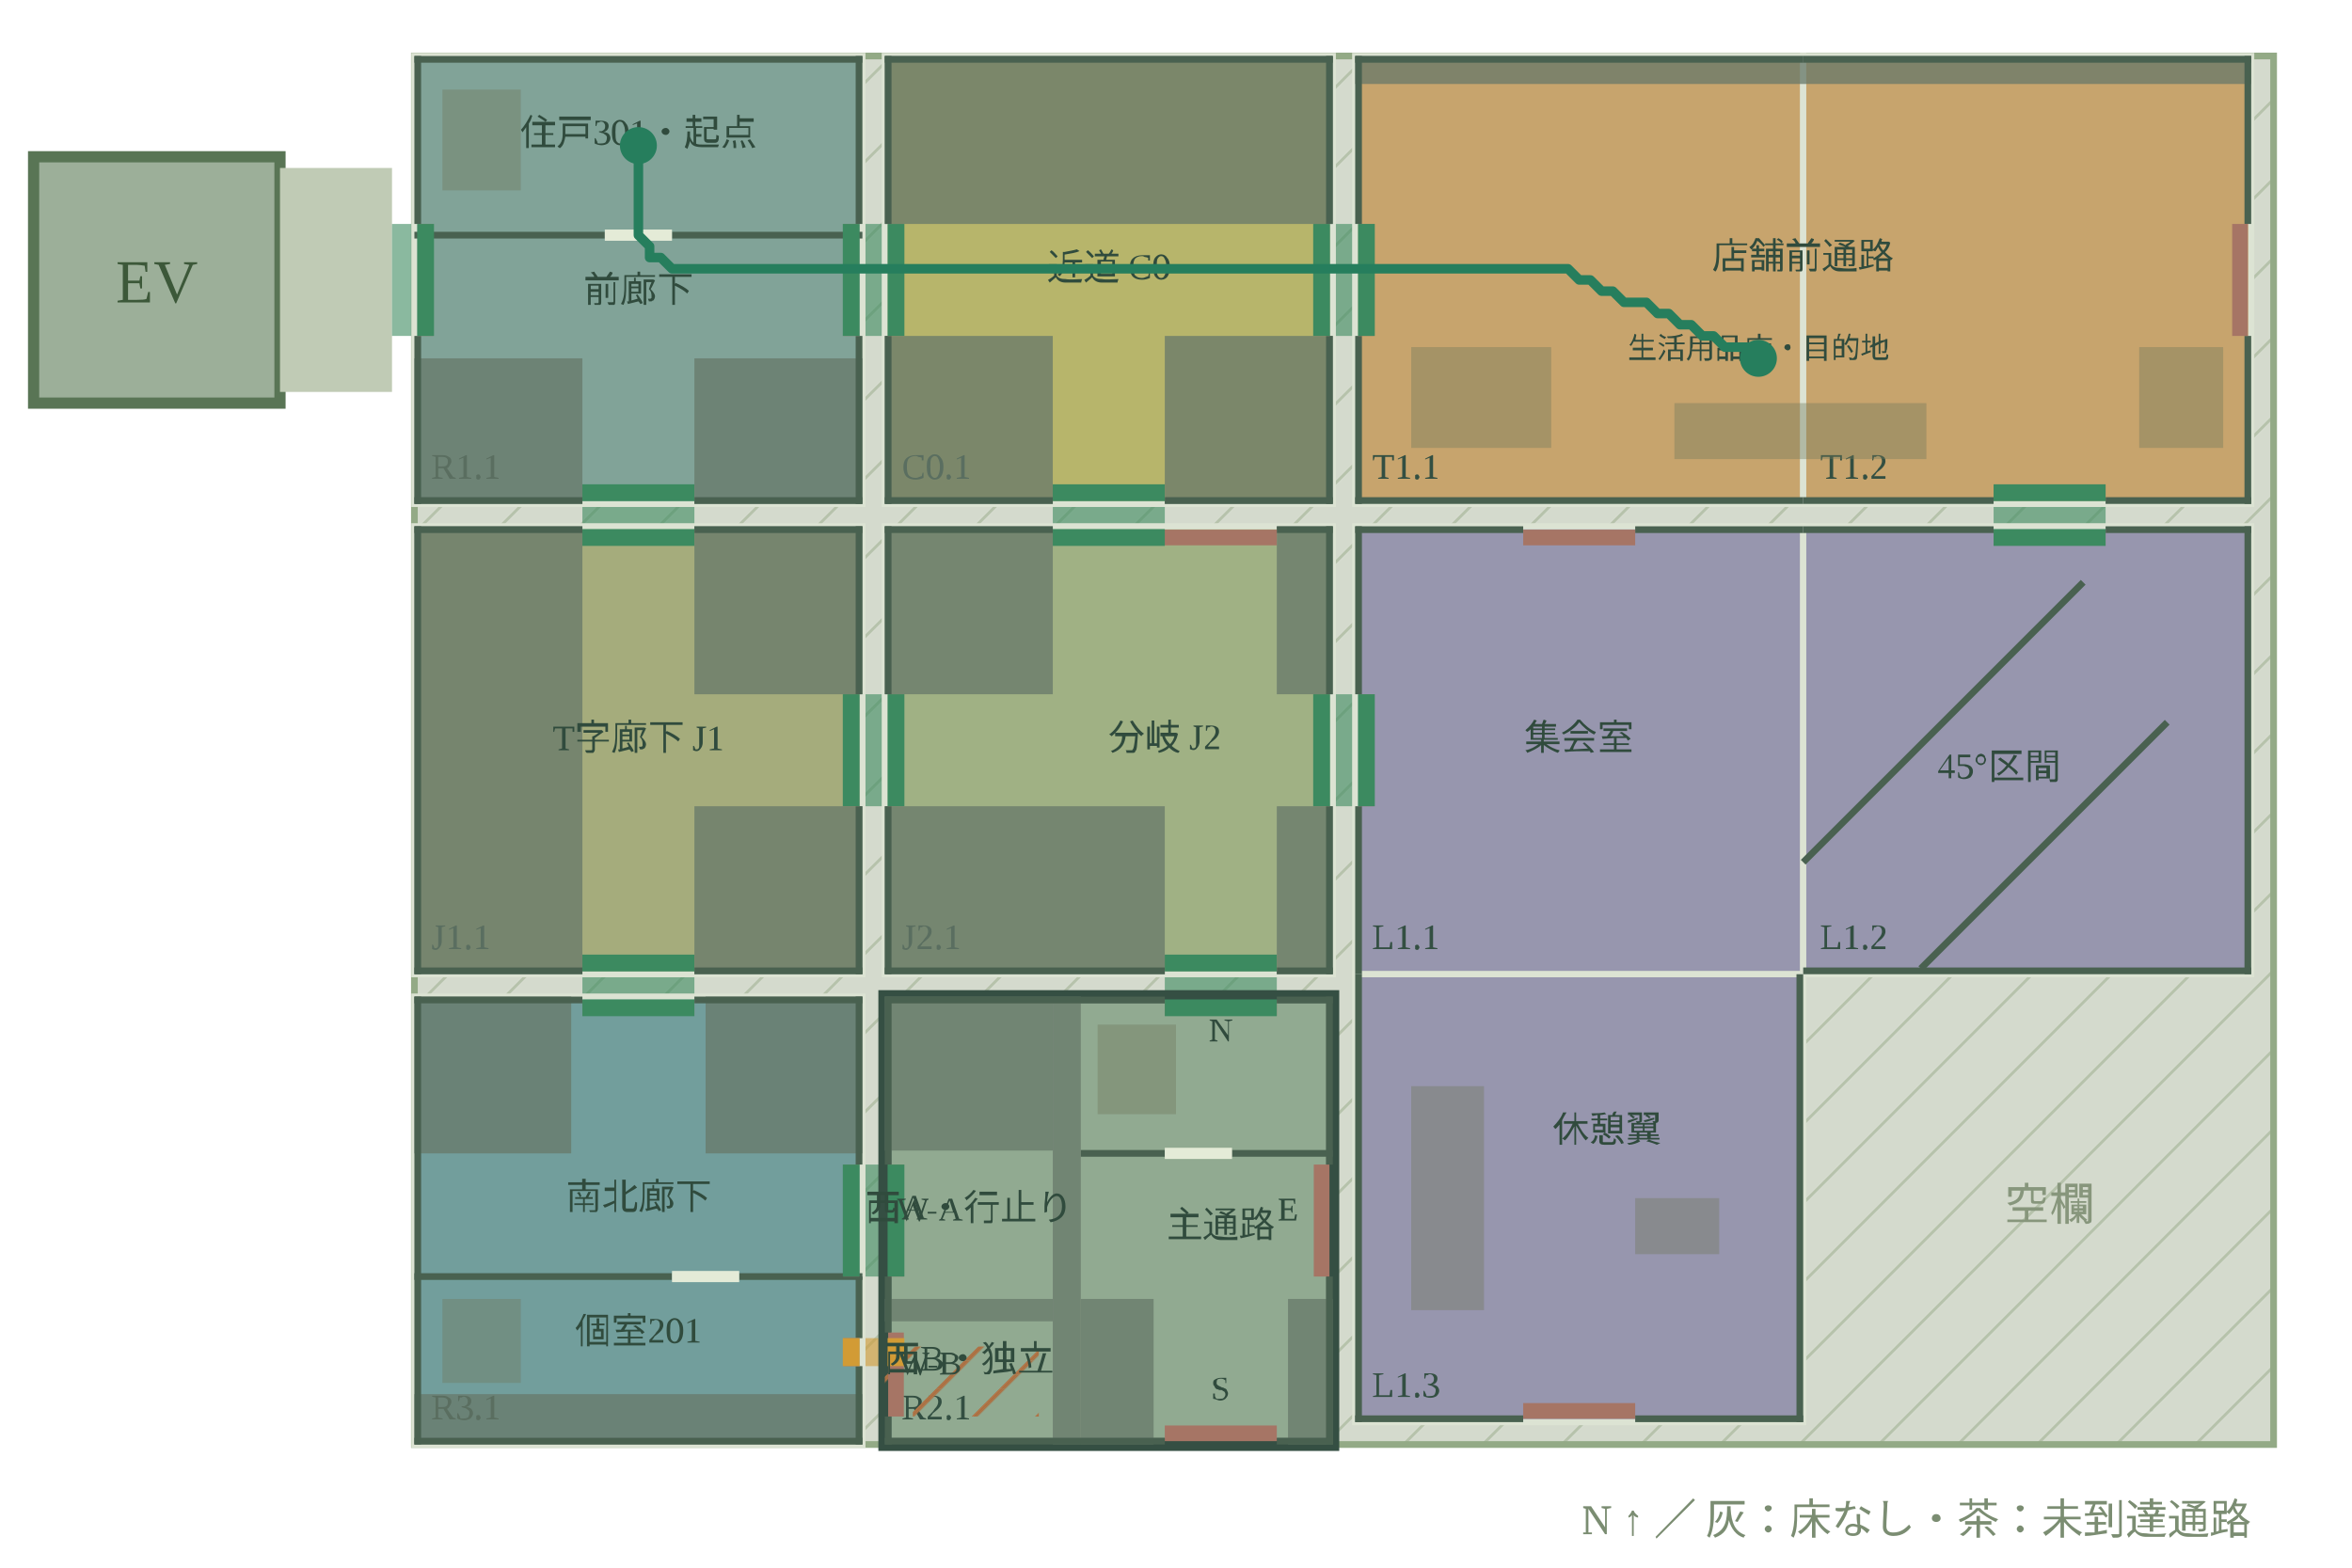
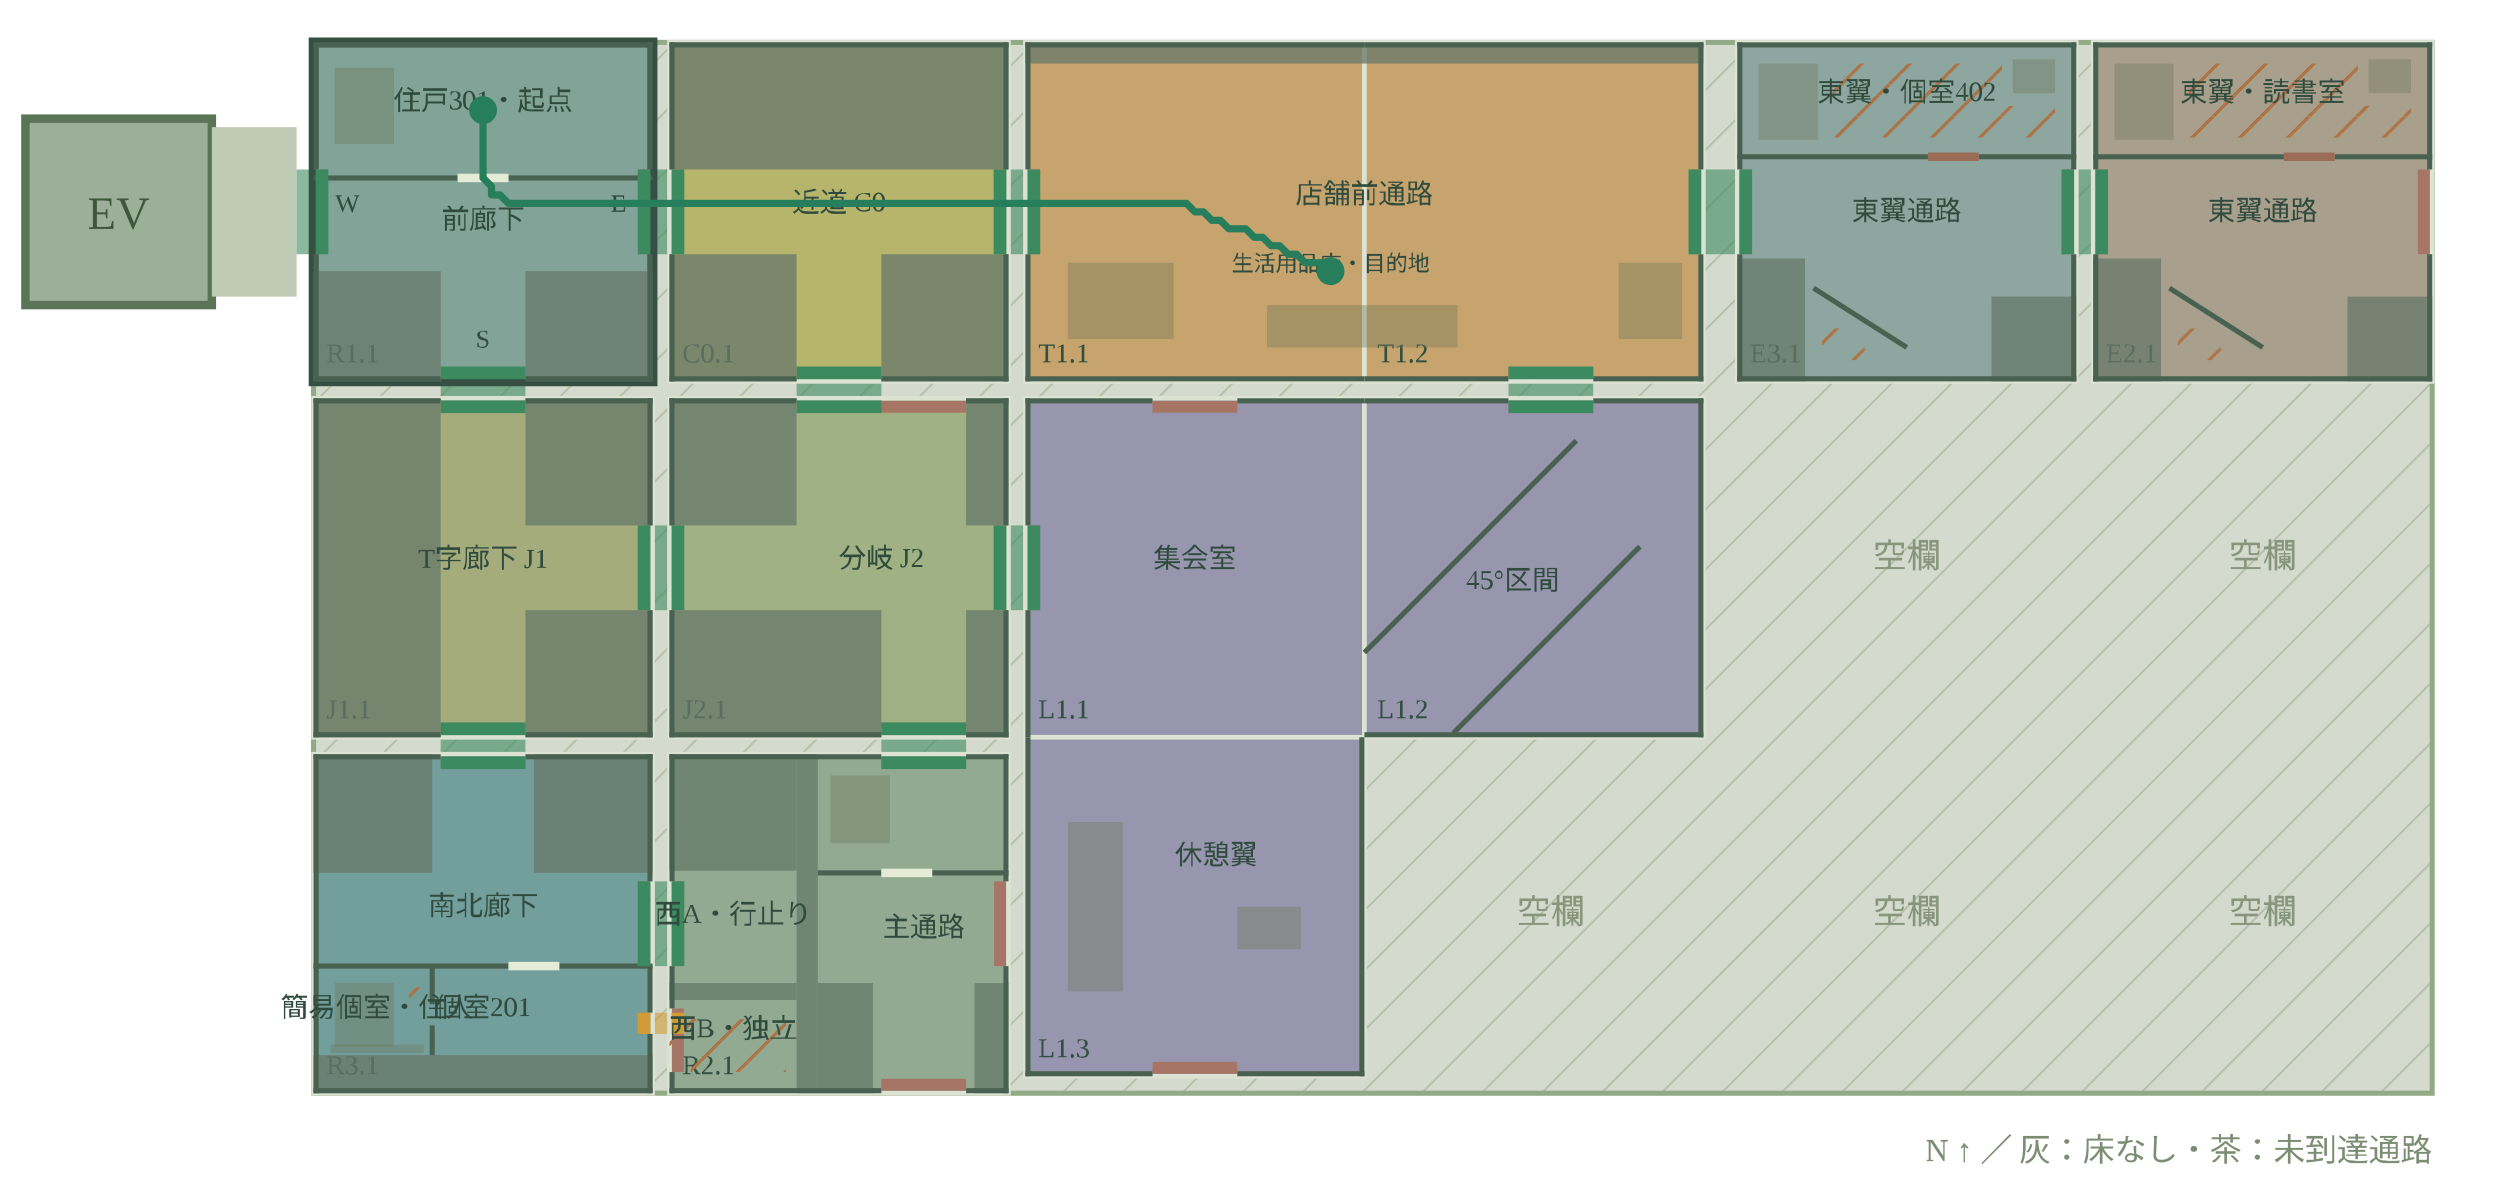
- <svg xmlns="http://www.w3.org/2000/svg" viewBox="-7.4 -1 42 28" role="img" aria-label="第三層 B 4方向・内部通路平面図">
+ <svg xmlns="http://www.w3.org/2000/svg" viewBox="-7.4 -1 59 28" role="img" aria-label="第三層 B 4方向・内部通路平面図">
  <defs>
    <pattern id="well1" width="1" height="1" patternUnits="userSpaceOnUse" patternTransform="rotate(45)">
      <rect width="1" height="1" fill="#d4dacd" />
      <line x1="0" y1="0" x2="0" y2="1" stroke="#b7c3ac" stroke-width=".1" />
    </pattern>
    <pattern id="iso1" width=".8" height=".8" patternUnits="userSpaceOnUse" patternTransform="rotate(45)">
      <line x1="0" y1="0" x2="0" y2=".8" stroke="#aa7043" stroke-width=".15" />
    </pattern>
  </defs>
-   <rect x="0" y="0" width="33.2" height="24.8" fill="url(#well1)" stroke="#93aa86" stroke-width=".12" />
+   <rect x="0" y="0" width="50" height="24.8" fill="url(#well1)" stroke="#93aa86" stroke-width=".12" />
  <rect x="-6.8" y="1.8" width="4.4" height="4.4" fill="#9caf99" stroke="#597555" stroke-width=".2" />
  <text x="-4.6" y="4.4" text-anchor="middle" font-size="1.1" fill="#3c5839">EV</text>
  <rect x="-2.4" y="2" width="2" height="4" fill="#c0cbb5" />
  <rect x="8" y="3" width="0.4" height="2" fill="#3c8a60" fill-opacity=".6" />
  <rect x="3" y="8" width="2" height="0.4" fill="#3c8a60" fill-opacity=".6" />
  <rect x="8" y="19.8" width="0.4" height="2" fill="#3c8a60" fill-opacity=".6" />
  <rect x="8" y="22.9" width="0.4" height="0.5" fill="#d29b35" fill-opacity=".6" />
+   <rect x="32.8" y="3" width="0.8" height="2" fill="#3c8a60" fill-opacity=".6" />
  <rect x="28.2" y="8" width="2" height="0.4" fill="#3c8a60" fill-opacity=".6" />
  <rect x="8" y="11.4" width="0.4" height="2" fill="#3c8a60" fill-opacity=".6" />
  <rect x="3" y="16.4" width="2" height="0.4" fill="#3c8a60" fill-opacity=".6" />
  <rect x="16.4" y="11.4" width="0.4" height="2" fill="#3c8a60" fill-opacity=".6" />
  <rect x="13.4" y="16.4" width="2" height="0.4" fill="#3c8a60" fill-opacity=".6" />
  <rect x="16.4" y="3" width="0.4" height="2" fill="#3c8a60" fill-opacity=".6" />
  <rect x="11.4" y="8" width="2" height="0.4" fill="#3c8a60" fill-opacity=".6" />
+   <rect x="41.6" y="3" width="0.4" height="2" fill="#3c8a60" fill-opacity=".6" />
  <rect x="-0.4" y="3" width="0.4" height="2" fill="#3c8a60" fill-opacity=".6" />
  <g data-id="R1" transform="translate(0 0)">
-     <rect x="0" y="0" width="8" height="8" fill="#81a398" stroke="#dce3d3" stroke-width="0.11" />
+     <rect x="0" y="0" width="8" height="8" fill="#81a398" stroke="#354f43" stroke-width="0.23" />
    <text x="0.3" y="7.55" font-size=".65" fill="#334f42">R1.1</text>
    <rect x="0" y="5.4" width="3" height="2.6" fill="#67786a" opacity=".75" />
    <rect x="5" y="5.4" width="3" height="2.6" fill="#67786a" opacity=".75" />
    <rect x="0.5" y="0.6" width="1.4" height="1.8" fill="#6f755a" opacity=".38" />
    <line x1="0" y1="0.06" x2="8" y2="0.06" stroke="#496150" stroke-width="0.12" />
    <line x1="0" y1="7.94" x2="3" y2="7.94" stroke="#496150" stroke-width="0.12" />
    <line x1="5" y1="7.94" x2="8" y2="7.94" stroke="#496150" stroke-width="0.12" />
    <line x1="0.06" y1="0" x2="0.06" y2="3" stroke="#496150" stroke-width="0.12" />
    <line x1="0.06" y1="5" x2="0.06" y2="8" stroke="#496150" stroke-width="0.12" />
    <line x1="7.94" y1="0" x2="7.94" y2="3" stroke="#496150" stroke-width="0.12" />
    <line x1="7.94" y1="5" x2="7.94" y2="8" stroke="#496150" stroke-width="0.12" />
    <line x1="0" y1="3.2" x2="3.4" y2="3.2" stroke="#496150" stroke-width="0.12" />
    <line x1="4.6" y1="3.2" x2="8" y2="3.2" stroke="#496150" stroke-width="0.12" />
    <line x1="3.4" y1="3.2" x2="4.6" y2="3.2" stroke="#e4ebd7" stroke-width="0.2" />
    <line x1="0.2" y1="3" x2="0.2" y2="5" stroke="#a67565" stroke-width="0.28" />
    <line x1="0.2" y1="3" x2="0.2" y2="5" stroke="#3c8a60" stroke-width="0.3" />
-     <line x1="7.8" y1="3" x2="7.8" y2="5" stroke="#a67565" stroke-width="0.28" />
-     <line x1="7.8" y1="3" x2="7.8" y2="5" stroke="#3c8a60" stroke-width="0.3" />
+     <text x="0.8" y="4" text-anchor="middle" font-size=".6" fill="#304b3d">W</text>
+     <line x1="7.8" y1="3" x2="7.8" y2="5" stroke="#a67565" stroke-width="0.28" />
+     <line x1="7.8" y1="3" x2="7.8" y2="5" stroke="#3c8a60" stroke-width="0.3" />
+     <text x="7.2" y="4" text-anchor="middle" font-size=".6" fill="#304b3d">E</text>
    <line x1="3" y1="7.8" x2="5" y2="7.8" stroke="#a67565" stroke-width="0.28" />
    <line x1="3" y1="7.8" x2="5" y2="7.8" stroke="#3c8a60" stroke-width="0.3" />
+     <text x="4" y="7.2" text-anchor="middle" font-size=".6" fill="#304b3d">S</text>
    <text x="4" y="1.6" text-anchor="middle" font-size="0.65" fill="#304b3d">住戸301・起点</text>
    <text x="4" y="4.4" text-anchor="middle" font-size="0.65" fill="#304b3d">前廊下</text>
  </g>
  <g data-id="R2" transform="translate(8.4 16.8)">
-     <rect x="0" y="0" width="8" height="8" fill="#91aa91" stroke="#354f43" stroke-width="0.23" />
+     <rect x="0" y="0" width="8" height="8" fill="#91aa91" stroke="#dce3d3" stroke-width="0.11" />
    <text x="0.3" y="7.55" font-size=".65" fill="#334f42">R2.1</text>
    <rect x="3" y="0" width="0.5" height="8" fill="#67786a" opacity=".75" />
    <rect x="0" y="0" width="3" height="2.75" fill="#67786a" opacity=".75" />
    <rect x="0" y="5.4" width="3" height="0.4" fill="#67786a" opacity=".75" />
    <rect x="3.5" y="5.4" width="1.3" height="2.6" fill="#67786a" opacity=".75" />
    <rect x="7.2" y="5.4" width="0.8" height="2.6" fill="#67786a" opacity=".75" />
    <rect x="3.8" y="0.5" width="1.4" height="1.6" fill="#6f755a" opacity=".38" />
    <line x1="0" y1="0.06" x2="5" y2="0.06" stroke="#496150" stroke-width="0.12" />
    <line x1="7" y1="0.06" x2="8" y2="0.06" stroke="#496150" stroke-width="0.12" />
    <line x1="0" y1="7.94" x2="5" y2="7.94" stroke="#496150" stroke-width="0.12" />
    <line x1="7" y1="7.94" x2="8" y2="7.94" stroke="#496150" stroke-width="0.12" />
    <line x1="0.06" y1="0" x2="0.06" y2="3" stroke="#496150" stroke-width="0.12" />
    <line x1="0.06" y1="5" x2="0.06" y2="6" stroke="#496150" stroke-width="0.12" />
    <line x1="0.06" y1="7.5" x2="0.06" y2="8" stroke="#496150" stroke-width="0.12" />
    <line x1="7.94" y1="0" x2="7.94" y2="3" stroke="#496150" stroke-width="0.12" />
    <line x1="7.94" y1="5" x2="7.94" y2="8" stroke="#496150" stroke-width="0.12" />
    <line x1="3.5" y1="2.8" x2="5" y2="2.8" stroke="#496150" stroke-width="0.12" />
    <line x1="6.2" y1="2.8" x2="8" y2="2.8" stroke="#496150" stroke-width="0.12" />
    <line x1="5" y1="2.8" x2="6.2" y2="2.8" stroke="#e4ebd7" stroke-width="0.2" />
    <rect x="0.25" y="6.25" width="2.5" height="0.25" fill="url(#iso1)" />
    <rect x="0" y="6.5" width="2.75" height="0.25" fill="url(#iso1)" />
    <rect x="0" y="6.75" width="2.75" height="0.25" fill="url(#iso1)" />
    <rect x="0.25" y="7" width="2.5" height="0.25" fill="url(#iso1)" />
    <rect x="0.5" y="7.25" width="2.25" height="0.25" fill="url(#iso1)" />
    <line x1="0.2" y1="3" x2="0.2" y2="5" stroke="#a67565" stroke-width="0.28" />
    <line x1="0.2" y1="3" x2="0.2" y2="5" stroke="#3c8a60" stroke-width="0.3" />
-     <text x="0.8" y="4" text-anchor="middle" font-size=".6" fill="#304b3d">W-A</text>
    <line x1="0.2" y1="6" x2="0.2" y2="7.5" stroke="#a67565" stroke-width="0.28" />
    <line x1="0.2" y1="6.1" x2="0.2" y2="6.6" stroke="#d29b35" stroke-width="0.3" />
-     <text x="0.8" y="6.75" text-anchor="middle" font-size=".6" fill="#304b3d">W-B</text>
    <line x1="5" y1="0.2" x2="7" y2="0.2" stroke="#a67565" stroke-width="0.28" />
    <line x1="5" y1="0.2" x2="7" y2="0.2" stroke="#3c8a60" stroke-width="0.3" />
-     <text x="6" y="0.8" text-anchor="middle" font-size=".6" fill="#304b3d">N</text>
    <line x1="5" y1="7.8" x2="7" y2="7.8" stroke="#a67565" stroke-width="0.28" />
-     <text x="6" y="7.2" text-anchor="middle" font-size=".6" fill="#304b3d">S</text>
-     <line x1="7.8" y1="3" x2="7.8" y2="5" stroke="#a67565" stroke-width="0.28" />
-     <text x="7.2" y="4" text-anchor="middle" font-size=".6" fill="#304b3d">E</text>
+     <line x1="7.8" y1="3" x2="7.8" y2="5" stroke="#a67565" stroke-width="0.28" />
    <text x="1.5" y="4" text-anchor="middle" font-size="0.65" fill="#304b3d">西A・行止り</text>
    <text x="1.5" y="6.7" text-anchor="middle" font-size="0.65" fill="#304b3d">西B・独立</text>
    <text x="6" y="4.3" text-anchor="middle" font-size="0.65" fill="#304b3d">主通路</text>
  </g>
  <g data-id="R3" transform="translate(0 16.8)">
    <rect x="0" y="0" width="8" height="8" fill="#729e9c" stroke="#dce3d3" stroke-width="0.11" />
    <text x="0.3" y="7.55" font-size=".65" fill="#334f42">R3.1</text>
    <rect x="0" y="0" width="2.8" height="2.8" fill="#67786a" opacity=".75" />
    <rect x="5.2" y="0" width="2.8" height="2.8" fill="#67786a" opacity=".75" />
    <rect x="0" y="7.1" width="8" height="0.9" fill="#67786a" opacity=".75" />
    <rect x="0.5" y="5.4" width="1.4" height="1.5" fill="#6f755a" opacity=".38" />
+     <rect x="0.4" y="6.85" width="2.2" height="0.2" fill="#6f755a" opacity=".38" />
    <line x1="0" y1="0.06" x2="3" y2="0.06" stroke="#496150" stroke-width="0.12" />
    <line x1="5" y1="0.06" x2="8" y2="0.06" stroke="#496150" stroke-width="0.12" />
    <line x1="0" y1="7.94" x2="8" y2="7.94" stroke="#496150" stroke-width="0.12" />
    <line x1="0.06" y1="0" x2="0.06" y2="8" stroke="#496150" stroke-width="0.12" />
    <line x1="7.94" y1="0" x2="7.94" y2="3" stroke="#496150" stroke-width="0.12" />
    <line x1="7.94" y1="5" x2="7.94" y2="6.1" stroke="#496150" stroke-width="0.12" />
    <line x1="7.94" y1="6.6" x2="7.94" y2="8" stroke="#496150" stroke-width="0.12" />
    <line x1="0" y1="5" x2="4.6" y2="5" stroke="#496150" stroke-width="0.12" />
    <line x1="5.8" y1="5" x2="8" y2="5" stroke="#496150" stroke-width="0.12" />
+     <line x1="2.8" y1="5" x2="2.8" y2="5.9" stroke="#496150" stroke-width="0.12" />
+     <line x1="2.8" y1="6.4" x2="2.8" y2="7.1" stroke="#496150" stroke-width="0.12" />
    <line x1="4.6" y1="5" x2="5.8" y2="5" stroke="#e4ebd7" stroke-width="0.2" />
+     <rect x="2.25" y="5.5" width="0.25" height="0.25" fill="url(#iso1)" />
+     <rect x="2.25" y="5.75" width="0.25" height="0.25" fill="url(#iso1)" />
+     <rect x="2.25" y="6" width="0.25" height="0.25" fill="url(#iso1)" />
+     <rect x="2.25" y="6.25" width="0.25" height="0.25" fill="url(#iso1)" />
    <line x1="3" y1="0.2" x2="5" y2="0.2" stroke="#a67565" stroke-width="0.28" />
    <line x1="3" y1="0.2" x2="5" y2="0.2" stroke="#3c8a60" stroke-width="0.3" />
    <line x1="7.8" y1="3" x2="7.8" y2="5" stroke="#a67565" stroke-width="0.28" />
    <line x1="7.8" y1="3" x2="7.8" y2="5" stroke="#3c8a60" stroke-width="0.3" />
    <line x1="7.8" y1="6.1" x2="7.8" y2="6.6" stroke="#a67565" stroke-width="0.28" />
    <line x1="7.8" y1="6.1" x2="7.8" y2="6.6" stroke="#d29b35" stroke-width="0.3" />
    <text x="4" y="3.8" text-anchor="middle" font-size="0.65" fill="#304b3d">南北廊下</text>
    <text x="4" y="6.2" text-anchor="middle" font-size="0.65" fill="#304b3d">個室201</text>
+     <text x="1.5" y="6.2" text-anchor="middle" font-size="0.65" fill="#304b3d">簡易個室・住人</text>
  </g>
  <g data-id="T1" transform="translate(16.8 0)">
    <rect x="0" y="0" width="8" height="8" fill="#c7a46d" stroke="#dce3d3" stroke-width="0.11" />
    <text x="0.3" y="7.55" font-size=".65" fill="#334f42">T1.1</text>
    <rect x="8" y="0" width="8" height="8" fill="#c7a46d" stroke="#dce3d3" stroke-width="0.11" />
    <text x="8.3" y="7.55" font-size=".65" fill="#334f42">T1.2</text>
    <rect x="0" y="0" width="16" height="0.5" fill="#67786a" opacity=".75" />
    <rect x="1" y="5.2" width="2.5" height="1.8" fill="#6f755a" opacity=".38" />
    <rect x="14" y="5.2" width="1.5" height="1.8" fill="#6f755a" opacity=".38" />
    <rect x="5.7" y="6.2" width="4.5" height="1" fill="#6f755a" opacity=".38" />
    <line x1="0" y1="0.06" x2="8" y2="0.06" stroke="#496150" stroke-width="0.12" />
    <line x1="0" y1="7.94" x2="8" y2="7.94" stroke="#496150" stroke-width="0.12" />
    <line x1="0.06" y1="0" x2="0.06" y2="3" stroke="#496150" stroke-width="0.12" />
    <line x1="0.06" y1="5" x2="0.06" y2="8" stroke="#496150" stroke-width="0.12" />
    <line x1="8" y1="0.06" x2="16" y2="0.06" stroke="#496150" stroke-width="0.12" />
    <line x1="8" y1="7.94" x2="11.4" y2="7.94" stroke="#496150" stroke-width="0.12" />
    <line x1="13.4" y1="7.94" x2="16" y2="7.94" stroke="#496150" stroke-width="0.12" />
    <line x1="15.94" y1="0" x2="15.94" y2="3" stroke="#496150" stroke-width="0.12" />
    <line x1="15.94" y1="5" x2="15.94" y2="8" stroke="#496150" stroke-width="0.12" />
    <line x1="0.2" y1="3" x2="0.2" y2="5" stroke="#a67565" stroke-width="0.28" />
    <line x1="0.2" y1="3" x2="0.2" y2="5" stroke="#3c8a60" stroke-width="0.3" />
    <line x1="15.8" y1="3" x2="15.8" y2="5" stroke="#a67565" stroke-width="0.28" />
+     <line x1="15.8" y1="3" x2="15.8" y2="5" stroke="#3c8a60" stroke-width="0.3" />
    <line x1="11.4" y1="7.8" x2="13.4" y2="7.8" stroke="#a67565" stroke-width="0.28" />
    <line x1="11.4" y1="7.8" x2="13.4" y2="7.8" stroke="#3c8a60" stroke-width="0.3" />
    <text x="7.2" y="5.4" text-anchor="middle" font-size="0.52" fill="#304b3d">生活用品店・目的地</text>
    <text x="8" y="3.8" text-anchor="middle" font-size="0.65" fill="#304b3d">店舗前通路</text>
  </g>
  <g data-id="L1" transform="translate(16.8 8.4)">
    <rect x="0" y="0" width="8" height="8" fill="#9796ae" stroke="#dce3d3" stroke-width="0.11" />
    <text x="0.3" y="7.55" font-size=".65" fill="#334f42">L1.1</text>
    <rect x="8" y="0" width="8" height="8" fill="#9796ae" stroke="#dce3d3" stroke-width="0.11" />
    <text x="8.3" y="7.55" font-size=".65" fill="#334f42">L1.2</text>
    <rect x="0" y="8" width="8" height="8" fill="#9796ae" stroke="#dce3d3" stroke-width="0.11" />
    <text x="0.3" y="15.55" font-size=".65" fill="#334f42">L1.3</text>
    <rect x="1" y="10" width="1.3" height="4" fill="#6f755a" opacity=".38" />
    <rect x="5" y="12" width="1.5" height="1" fill="#6f755a" opacity=".38" />
    <line x1="0" y1="0.06" x2="3" y2="0.06" stroke="#496150" stroke-width="0.12" />
    <line x1="5" y1="0.06" x2="8" y2="0.06" stroke="#496150" stroke-width="0.12" />
    <line x1="0.06" y1="0" x2="0.06" y2="3" stroke="#496150" stroke-width="0.12" />
    <line x1="0.06" y1="5" x2="0.06" y2="8" stroke="#496150" stroke-width="0.12" />
    <line x1="8" y1="0.06" x2="11.4" y2="0.06" stroke="#496150" stroke-width="0.12" />
    <line x1="13.4" y1="0.06" x2="16" y2="0.06" stroke="#496150" stroke-width="0.12" />
    <line x1="8" y1="7.94" x2="16" y2="7.94" stroke="#496150" stroke-width="0.12" />
    <line x1="15.94" y1="0" x2="15.94" y2="8" stroke="#496150" stroke-width="0.12" />
    <line x1="0" y1="15.94" x2="3" y2="15.94" stroke="#496150" stroke-width="0.12" />
    <line x1="5" y1="15.94" x2="8" y2="15.94" stroke="#496150" stroke-width="0.12" />
    <line x1="0.06" y1="8" x2="0.06" y2="16" stroke="#496150" stroke-width="0.12" />
    <line x1="7.94" y1="8" x2="7.94" y2="16" stroke="#496150" stroke-width="0.12" />
    <line x1="8" y1="6" x2="13" y2="1" stroke="#496150" stroke-width="0.12" />
    <line x1="10.1" y1="7.9" x2="14.5" y2="3.5" stroke="#496150" stroke-width="0.12" />
    <line x1="0.2" y1="3" x2="0.2" y2="5" stroke="#a67565" stroke-width="0.28" />
    <line x1="0.2" y1="3" x2="0.2" y2="5" stroke="#3c8a60" stroke-width="0.3" />
    <line x1="3" y1="0.2" x2="5" y2="0.2" stroke="#a67565" stroke-width="0.28" />
    <line x1="11.4" y1="0.2" x2="13.4" y2="0.2" stroke="#a67565" stroke-width="0.28" />
    <line x1="11.4" y1="0.2" x2="13.4" y2="0.2" stroke="#3c8a60" stroke-width="0.3" />
    <line x1="3" y1="15.8" x2="5" y2="15.8" stroke="#a67565" stroke-width="0.28" />
    <text x="4" y="4" text-anchor="middle" font-size="0.65" fill="#304b3d">集会室</text>
    <text x="11.5" y="4.5" text-anchor="middle" font-size="0.65" fill="#304b3d">45°区間</text>
    <text x="4.5" y="11" text-anchor="middle" font-size="0.65" fill="#304b3d">休憩翼</text>
  </g>
  <g data-id="J1" transform="translate(0 8.4)">
    <rect x="0" y="0" width="8" height="8" fill="#a5ac7c" stroke="#dce3d3" stroke-width="0.11" />
    <text x="0.3" y="7.55" font-size=".65" fill="#334f42">J1.1</text>
    <rect x="0" y="0" width="3" height="8" fill="#67786a" opacity=".75" />
    <rect x="5" y="0" width="3" height="3" fill="#67786a" opacity=".75" />
    <rect x="5" y="5" width="3" height="3" fill="#67786a" opacity=".75" />
    <line x1="0" y1="0.06" x2="3" y2="0.06" stroke="#496150" stroke-width="0.12" />
    <line x1="5" y1="0.06" x2="8" y2="0.06" stroke="#496150" stroke-width="0.12" />
    <line x1="0" y1="7.94" x2="3" y2="7.94" stroke="#496150" stroke-width="0.12" />
    <line x1="5" y1="7.94" x2="8" y2="7.94" stroke="#496150" stroke-width="0.12" />
    <line x1="0.06" y1="0" x2="0.06" y2="8" stroke="#496150" stroke-width="0.12" />
    <line x1="7.94" y1="0" x2="7.94" y2="3" stroke="#496150" stroke-width="0.12" />
    <line x1="7.94" y1="5" x2="7.94" y2="8" stroke="#496150" stroke-width="0.12" />
    <line x1="3" y1="0.2" x2="5" y2="0.2" stroke="#a67565" stroke-width="0.28" />
    <line x1="3" y1="0.2" x2="5" y2="0.2" stroke="#3c8a60" stroke-width="0.3" />
    <line x1="7.8" y1="3" x2="7.8" y2="5" stroke="#a67565" stroke-width="0.28" />
    <line x1="7.8" y1="3" x2="7.8" y2="5" stroke="#3c8a60" stroke-width="0.3" />
    <line x1="3" y1="7.8" x2="5" y2="7.8" stroke="#a67565" stroke-width="0.28" />
    <line x1="3" y1="7.8" x2="5" y2="7.8" stroke="#3c8a60" stroke-width="0.3" />
    <text x="4" y="4" text-anchor="middle" font-size="0.65" fill="#304b3d">T字廊下 J1</text>
  </g>
  <g data-id="J2" transform="translate(8.4 8.4)">
    <rect x="0" y="0" width="8" height="8" fill="#a0b184" stroke="#dce3d3" stroke-width="0.11" />
    <text x="0.3" y="7.55" font-size=".65" fill="#334f42">J2.1</text>
    <rect x="0" y="0" width="3" height="3" fill="#67786a" opacity=".75" />
    <rect x="7" y="0" width="1" height="3" fill="#67786a" opacity=".75" />
    <rect x="0" y="5" width="5" height="3" fill="#67786a" opacity=".75" />
    <rect x="7" y="5" width="1" height="3" fill="#67786a" opacity=".75" />
    <line x1="0" y1="0.06" x2="3" y2="0.06" stroke="#496150" stroke-width="0.12" />
    <line x1="7" y1="0.06" x2="8" y2="0.06" stroke="#496150" stroke-width="0.12" />
    <line x1="0" y1="7.94" x2="5" y2="7.94" stroke="#496150" stroke-width="0.12" />
    <line x1="7" y1="7.94" x2="8" y2="7.94" stroke="#496150" stroke-width="0.12" />
    <line x1="0.06" y1="0" x2="0.06" y2="3" stroke="#496150" stroke-width="0.12" />
    <line x1="0.06" y1="5" x2="0.06" y2="8" stroke="#496150" stroke-width="0.12" />
    <line x1="7.94" y1="0" x2="7.94" y2="3" stroke="#496150" stroke-width="0.12" />
    <line x1="7.94" y1="5" x2="7.94" y2="8" stroke="#496150" stroke-width="0.12" />
    <line x1="0.2" y1="3" x2="0.2" y2="5" stroke="#a67565" stroke-width="0.28" />
    <line x1="0.2" y1="3" x2="0.2" y2="5" stroke="#3c8a60" stroke-width="0.3" />
    <line x1="7.8" y1="3" x2="7.8" y2="5" stroke="#a67565" stroke-width="0.28" />
    <line x1="7.8" y1="3" x2="7.8" y2="5" stroke="#3c8a60" stroke-width="0.3" />
    <line x1="3" y1="0.2" x2="7" y2="0.2" stroke="#a67565" stroke-width="0.28" />
    <line x1="3" y1="0.2" x2="5" y2="0.2" stroke="#3c8a60" stroke-width="0.3" />
    <line x1="5" y1="7.8" x2="7" y2="7.8" stroke="#a67565" stroke-width="0.28" />
    <line x1="5" y1="7.8" x2="7" y2="7.8" stroke="#3c8a60" stroke-width="0.3" />
    <text x="5" y="4" text-anchor="middle" font-size="0.65" fill="#304b3d">分岐 J2</text>
  </g>
  <g data-id="C0" transform="translate(8.4 0)">
    <rect x="0" y="0" width="8" height="8" fill="#b7b56b" stroke="#dce3d3" stroke-width="0.11" />
    <text x="0.3" y="7.55" font-size=".65" fill="#334f42">C0.1</text>
    <rect x="0" y="0" width="8" height="3" fill="#67786a" opacity=".75" />
    <rect x="0" y="5" width="3" height="3" fill="#67786a" opacity=".75" />
    <rect x="5" y="5" width="3" height="3" fill="#67786a" opacity=".75" />
    <line x1="0" y1="0.06" x2="8" y2="0.06" stroke="#496150" stroke-width="0.12" />
    <line x1="0" y1="7.94" x2="3" y2="7.94" stroke="#496150" stroke-width="0.12" />
    <line x1="5" y1="7.94" x2="8" y2="7.94" stroke="#496150" stroke-width="0.12" />
    <line x1="0.06" y1="0" x2="0.06" y2="3" stroke="#496150" stroke-width="0.12" />
    <line x1="0.06" y1="5" x2="0.06" y2="8" stroke="#496150" stroke-width="0.12" />
    <line x1="7.94" y1="0" x2="7.94" y2="3" stroke="#496150" stroke-width="0.12" />
    <line x1="7.94" y1="5" x2="7.94" y2="8" stroke="#496150" stroke-width="0.12" />
    <line x1="0.2" y1="3" x2="0.2" y2="5" stroke="#a67565" stroke-width="0.28" />
    <line x1="0.2" y1="3" x2="0.2" y2="5" stroke="#3c8a60" stroke-width="0.3" />
    <line x1="7.8" y1="3" x2="7.8" y2="5" stroke="#a67565" stroke-width="0.28" />
    <line x1="7.8" y1="3" x2="7.8" y2="5" stroke="#3c8a60" stroke-width="0.3" />
    <line x1="3" y1="7.8" x2="5" y2="7.8" stroke="#a67565" stroke-width="0.28" />
    <line x1="3" y1="7.8" x2="5" y2="7.8" stroke="#3c8a60" stroke-width="0.3" />
    <text x="4" y="4" text-anchor="middle" font-size="0.65" fill="#304b3d">近道 C0</text>
  </g>
+   <g data-id="E2" transform="translate(42 0)">
+     <rect x="0" y="0" width="8" height="8" fill="#a8a08c" stroke="#dce3d3" stroke-width="0.11" />
+     <text x="0.3" y="7.55" font-size=".65" fill="#334f42">E2.1</text>
+     <rect x="0" y="5.1" width="1.6" height="2.9" fill="#67786a" opacity=".75" />
+     <rect x="6" y="6" width="2" height="2" fill="#67786a" opacity=".75" />
+     <rect x="0.5" y="0.5" width="1.4" height="1.8" fill="#6f755a" opacity=".38" />
+     <rect x="6.5" y="0.4" width="1" height="0.8" fill="#6f755a" opacity=".38" />
+     <line x1="0" y1="0.06" x2="8" y2="0.06" stroke="#496150" stroke-width="0.12" />
+     <line x1="0" y1="7.94" x2="8" y2="7.94" stroke="#496150" stroke-width="0.12" />
+     <line x1="0.06" y1="0" x2="0.06" y2="3" stroke="#496150" stroke-width="0.12" />
+     <line x1="0.06" y1="5" x2="0.06" y2="8" stroke="#496150" stroke-width="0.12" />
+     <line x1="7.94" y1="0" x2="7.94" y2="3" stroke="#496150" stroke-width="0.12" />
+     <line x1="7.94" y1="5" x2="7.94" y2="8" stroke="#496150" stroke-width="0.12" />
+     <line x1="0" y1="2.7" x2="4.5" y2="2.7" stroke="#496150" stroke-width="0.12" />
+     <line x1="5.7" y1="2.7" x2="8" y2="2.7" stroke="#496150" stroke-width="0.12" />
+     <line x1="1.8" y1="5.8" x2="4" y2="7.2" stroke="#496150" stroke-width="0.12" />
+     <line x1="4.5" y1="2.7" x2="5.7" y2="2.7" stroke="#9b6c56" stroke-width="0.2" />
+     <rect x="2.25" y="0.5" width="4" height="0.25" fill="url(#iso1)" />
+     <rect x="2.25" y="0.75" width="4" height="0.25" fill="url(#iso1)" />
+     <rect x="2.25" y="1" width="4" height="0.25" fill="url(#iso1)" />
+     <rect x="2.25" y="1.25" width="4" height="0.25" fill="url(#iso1)" />
+     <rect x="2.25" y="1.5" width="5.25" height="0.25" fill="url(#iso1)" />
+     <rect x="2.25" y="1.75" width="5.25" height="0.25" fill="url(#iso1)" />
+     <rect x="2.25" y="2" width="5.25" height="0.25" fill="url(#iso1)" />
+     <rect x="2" y="6.5" width="0.25" height="0.25" fill="url(#iso1)" />
+     <rect x="2" y="6.75" width="0.75" height="0.25" fill="url(#iso1)" />
+     <rect x="2" y="7" width="1" height="0.25" fill="url(#iso1)" />
+     <rect x="2" y="7.25" width="1.5" height="0.25" fill="url(#iso1)" />
+     <line x1="0.2" y1="3" x2="0.2" y2="5" stroke="#a67565" stroke-width="0.28" />
+     <line x1="0.2" y1="3" x2="0.2" y2="5" stroke="#3c8a60" stroke-width="0.3" />
+     <line x1="7.8" y1="3" x2="7.8" y2="5" stroke="#a67565" stroke-width="0.28" />
+     <text x="4" y="1.4" text-anchor="middle" font-size="0.65" fill="#304b3d">東翼・読書室</text>
+     <text x="4" y="4.2" text-anchor="middle" font-size="0.65" fill="#304b3d">東翼通路</text>
+   </g>
+   <g data-id="E3" transform="translate(33.6 0)">
+     <rect x="0" y="0" width="8" height="8" fill="#8da7a0" stroke="#dce3d3" stroke-width="0.11" />
+     <text x="0.3" y="7.55" font-size=".65" fill="#334f42">E3.1</text>
+     <rect x="0" y="5.1" width="1.6" height="2.9" fill="#67786a" opacity=".75" />
+     <rect x="6" y="6" width="2" height="2" fill="#67786a" opacity=".75" />
+     <rect x="0.5" y="0.5" width="1.4" height="1.8" fill="#6f755a" opacity=".38" />
+     <rect x="6.5" y="0.4" width="1" height="0.8" fill="#6f755a" opacity=".38" />
+     <line x1="0" y1="0.06" x2="8" y2="0.06" stroke="#496150" stroke-width="0.12" />
+     <line x1="0" y1="7.94" x2="8" y2="7.94" stroke="#496150" stroke-width="0.12" />
+     <line x1="0.06" y1="0" x2="0.06" y2="3" stroke="#496150" stroke-width="0.12" />
+     <line x1="0.06" y1="5" x2="0.06" y2="8" stroke="#496150" stroke-width="0.12" />
+     <line x1="7.94" y1="0" x2="7.94" y2="3" stroke="#496150" stroke-width="0.12" />
+     <line x1="7.94" y1="5" x2="7.94" y2="8" stroke="#496150" stroke-width="0.12" />
+     <line x1="0" y1="2.7" x2="4.5" y2="2.7" stroke="#496150" stroke-width="0.12" />
+     <line x1="5.7" y1="2.7" x2="8" y2="2.7" stroke="#496150" stroke-width="0.12" />
+     <line x1="1.8" y1="5.8" x2="4" y2="7.2" stroke="#496150" stroke-width="0.12" />
+     <line x1="4.5" y1="2.7" x2="5.7" y2="2.7" stroke="#9b6c56" stroke-width="0.2" />
+     <rect x="2.25" y="0.5" width="4" height="0.25" fill="url(#iso1)" />
+     <rect x="2.25" y="0.75" width="4" height="0.25" fill="url(#iso1)" />
+     <rect x="2.25" y="1" width="4" height="0.25" fill="url(#iso1)" />
+     <rect x="2.25" y="1.25" width="4" height="0.25" fill="url(#iso1)" />
+     <rect x="2.25" y="1.5" width="5.25" height="0.25" fill="url(#iso1)" />
+     <rect x="2.25" y="1.75" width="5.25" height="0.25" fill="url(#iso1)" />
+     <rect x="2.25" y="2" width="5.25" height="0.25" fill="url(#iso1)" />
+     <rect x="2" y="6.5" width="0.25" height="0.25" fill="url(#iso1)" />
+     <rect x="2" y="6.75" width="0.75" height="0.25" fill="url(#iso1)" />
+     <rect x="2" y="7" width="1" height="0.25" fill="url(#iso1)" />
+     <rect x="2" y="7.25" width="1.5" height="0.25" fill="url(#iso1)" />
+     <line x1="0.2" y1="3" x2="0.2" y2="5" stroke="#a67565" stroke-width="0.28" />
+     <line x1="0.2" y1="3" x2="0.2" y2="5" stroke="#3c8a60" stroke-width="0.3" />
+     <line x1="7.8" y1="3" x2="7.8" y2="5" stroke="#a67565" stroke-width="0.28" />
+     <line x1="7.8" y1="3" x2="7.8" y2="5" stroke="#3c8a60" stroke-width="0.3" />
+     <text x="4" y="1.4" text-anchor="middle" font-size="0.65" fill="#304b3d">東翼・個室402</text>
+     <text x="4" y="4.2" text-anchor="middle" font-size="0.65" fill="#304b3d">東翼通路</text>
+   </g>
+   <text x="37.6" y="12.4" text-anchor="middle" font-size=".8" fill="#87967c">空欄</text>
+   <text x="46" y="12.4" text-anchor="middle" font-size=".8" fill="#87967c">空欄</text>
  <text x="29.2" y="20.8" text-anchor="middle" font-size=".8" fill="#87967c">空欄</text>
+   <text x="37.6" y="20.8" text-anchor="middle" font-size=".8" fill="#87967c">空欄</text>
+   <text x="46" y="20.8" text-anchor="middle" font-size=".8" fill="#87967c">空欄</text>
  <polyline points="4,1.6 4,1.8 4,2 4,2.2 4,2.4 4,2.6 4,2.8 4,3 4,3.2 4.2,3.4 4.2,3.6 4.4,3.6 4.6,3.8 4.8,3.8 5,3.8 5.2,3.8 5.4,3.8 5.6,3.8 5.8,3.8 6,3.8 6.2,3.8 6.4,3.8 6.6,3.8 6.8,3.8 7,3.8 7.2,3.8 7.4,3.8 7.6,3.8 7.8,3.8 8,3.8 8.2,3.8 8.4,3.8 8.6,3.8 8.8,3.8 9,3.8 9.2,3.8 9.4,3.8 9.6,3.8 9.8,3.8 10,3.8 10.2,3.8 10.4,3.8 10.6,3.8 10.8,3.8 11,3.8 11.2,3.8 11.4,3.8 11.6,3.8 11.8,3.8 12,3.8 12.2,3.8 12.4,3.8 12.6,3.8 12.8,3.8 13,3.8 13.2,3.8 13.4,3.8 13.6,3.8 13.8,3.8 14,3.8 14.2,3.8 14.4,3.8 14.6,3.8 14.8,3.8 15,3.8 15.2,3.8 15.4,3.8 15.6,3.8 15.8,3.8 16,3.8 16.2,3.8 16.4,3.8 16.6,3.8 16.8,3.8 17,3.8 17.2,3.8 17.4,3.8 17.6,3.8 17.8,3.8 18,3.8 18.2,3.8 18.4,3.8 18.6,3.8 18.8,3.8 19,3.8 19.2,3.8 19.4,3.8 19.6,3.8 19.8,3.8 20,3.8 20.2,3.8 20.4,3.8 20.6,3.8 20.8,4 21,4 21.2,4.2 21.4,4.2 21.6,4.4 21.8,4.4 22,4.4 22.2,4.6 22.4,4.6 22.6,4.8 22.8,4.8 23,5 23.2,5 23.4,5.2 23.6,5.2 23.8,5.2 24,5.4" fill="none" stroke="#267e5d" stroke-width=".17" stroke-linejoin="round" />
  <circle cx="4" cy="1.6" r=".33" fill="#267e5d" />
  <circle cx="24" cy="5.4" r=".33" fill="#267e5d" />
-   <text x="32.8" y="26.4" text-anchor="end" font-size=".75" fill="#7b8d72">N ↑ ／ 灰：床なし・茶：未到達通路</text>
+   <text x="50" y="26.4" text-anchor="end" font-size=".75" fill="#7b8d72">N ↑ ／ 灰：床なし・茶：未到達通路</text>
</svg>
